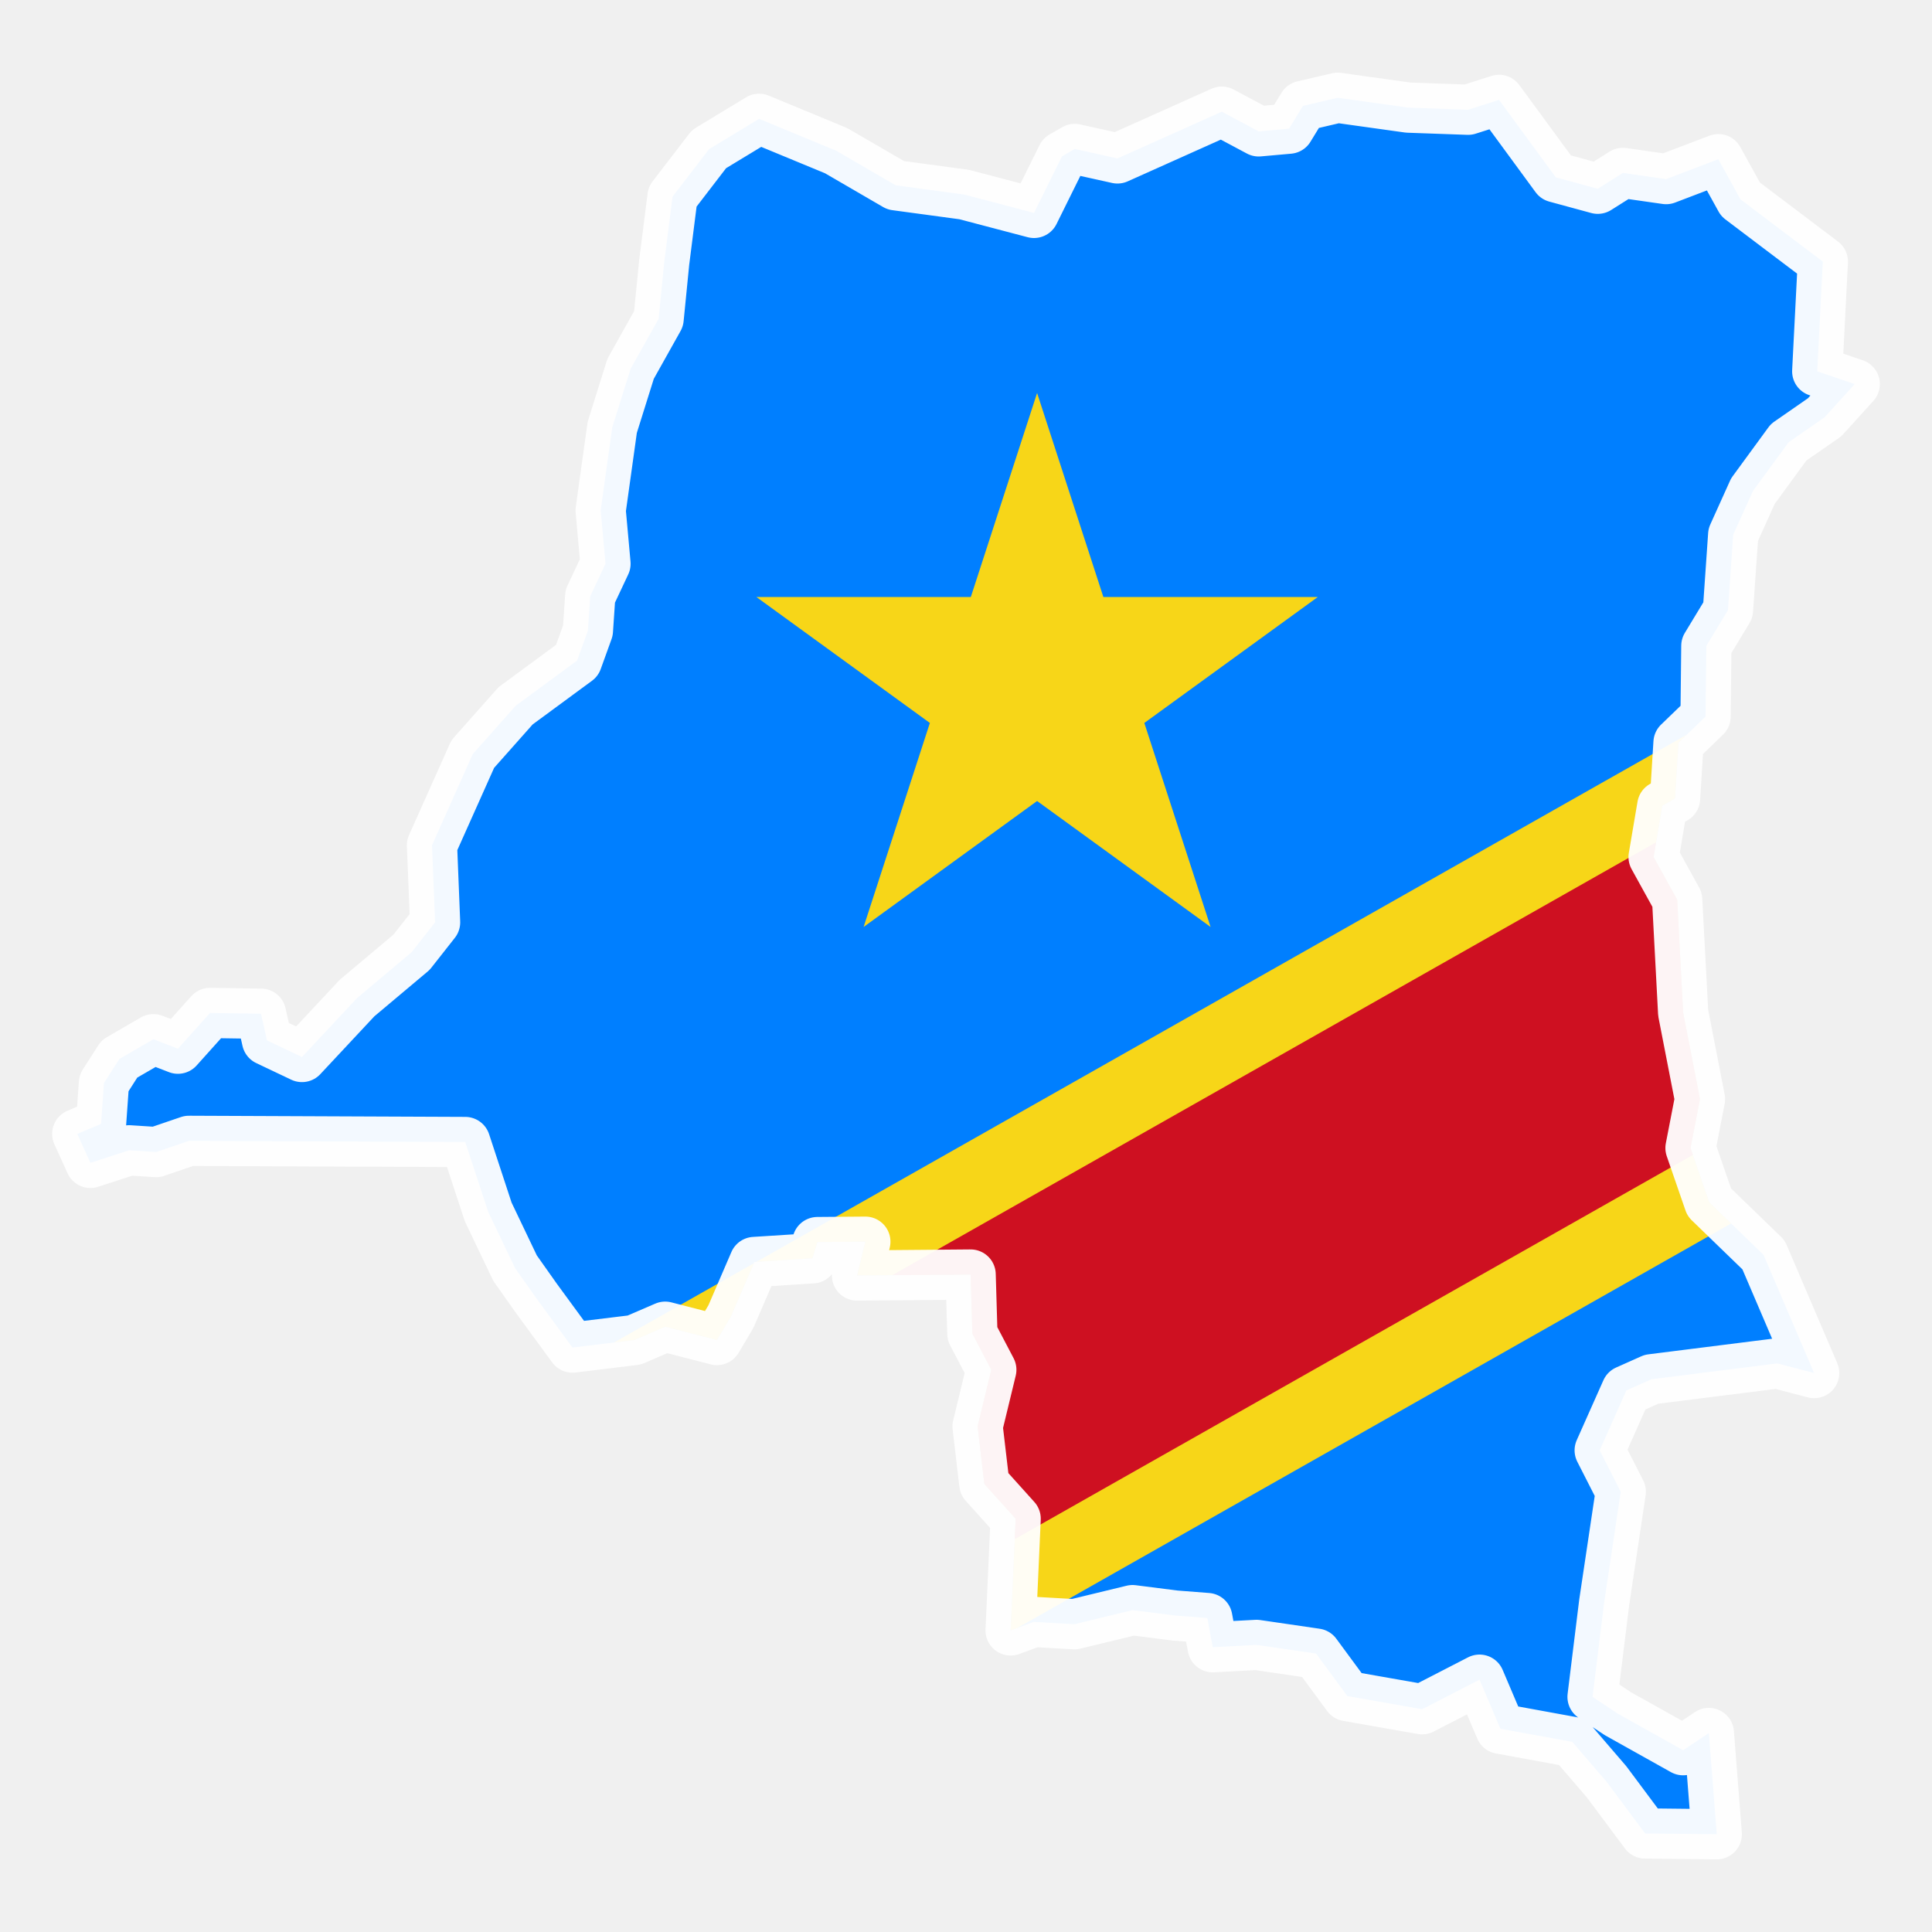
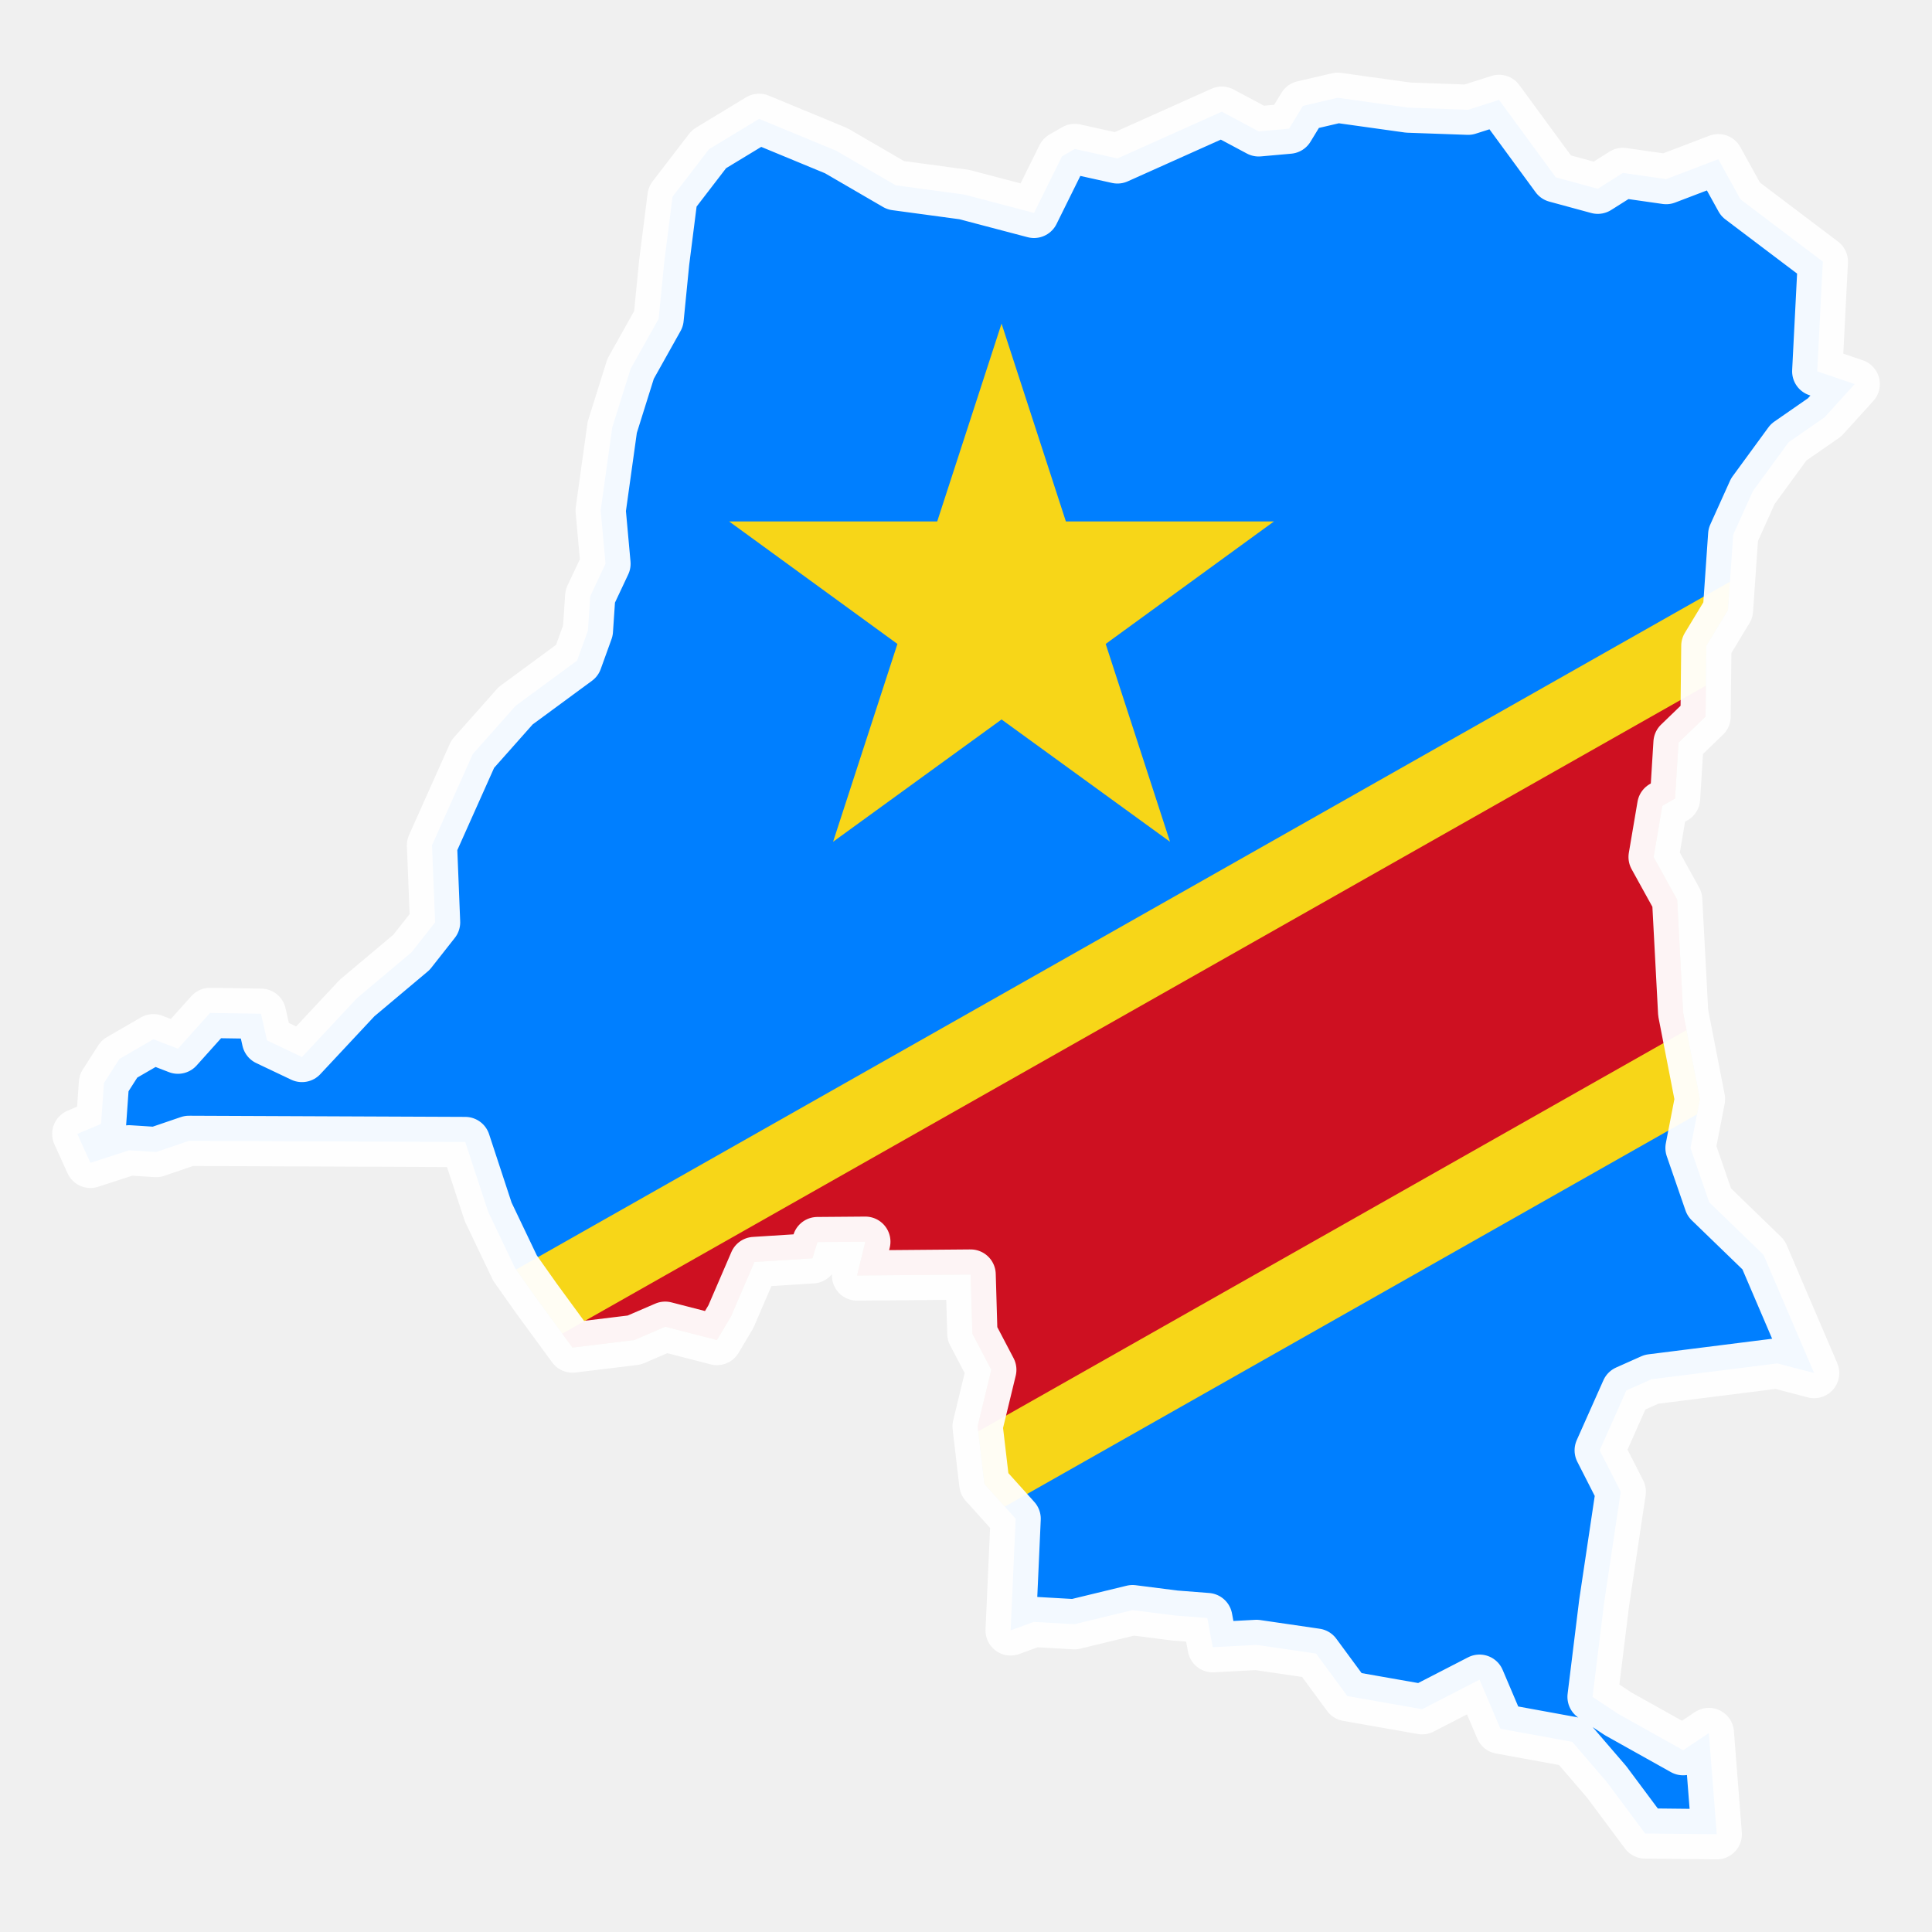
<svg xmlns="http://www.w3.org/2000/svg" viewBox="0 0 100 100" role="img" aria-label="République démocratique du Congo">
  <defs>
    <clipPath id="rdc">
      <path d="M94.35,13.54 L94.06,19.22 L96.00,19.88 L94.44,21.60 L92.58,22.89 L90.73,25.42 L89.71,27.68 L89.44,31.58 L88.32,33.43 L88.28,37.09 L86.88,38.44 L86.70,41.33 L86.04,41.71 L85.59,44.36 L86.81,46.57 L87.12,52.42 L87.99,56.89 L87.50,59.42 L88.47,62.23 L91.28,64.95 L93.90,71.07 L91.99,70.57 L85.48,71.39 L84.18,71.97 L82.80,75.07 L83.89,77.21 L83.03,82.96 L82.43,87.83 L83.74,88.70 L87.12,90.59 L88.45,89.70 L88.86,94.94 L85.15,94.90 L83.16,92.23 L81.38,90.16 L77.66,89.48 L76.58,86.94 L73.61,88.47 L69.74,87.79 L68.12,85.59 L65.04,85.14 L62.77,85.26 L62.49,83.75 L60.82,83.62 L58.62,83.34 L55.61,84.07 L53.51,83.95 L52.31,84.39 L52.57,78.61 L50.95,76.81 L50.60,73.83 L51.31,70.90 L50.33,69.03 L50.24,65.97 L44.36,66.02 L44.79,64.27 L42.31,64.29 L42.05,65.13 L39.05,65.32 L37.83,68.15 L37.11,69.36 L34.43,68.67 L32.83,69.36 L29.63,69.75 L27.77,67.21 L26.66,65.64 L25.27,62.73 L24.08,59.11 L9.78,59.05 L8.08,59.63 L6.68,59.54 L4.68,60.19 L4.00,58.69 L5.23,58.17 L5.38,56.06 L6.18,54.81 L7.94,53.79 L9.21,54.28 L10.87,52.43 L13.51,52.47 L13.82,53.85 L15.63,54.71 L18.48,51.66 L21.30,49.29 L22.52,47.74 L22.36,43.75 L24.47,39.03 L26.69,36.53 L29.87,34.19 L30.43,32.64 L30.55,30.86 L31.34,29.18 L31.09,26.42 L31.69,22.12 L32.64,19.09 L34.09,16.50 L34.38,13.57 L34.81,10.18 L36.70,7.72 L39.29,6.15 L43.28,7.80 L46.36,9.59 L49.91,10.07 L53.52,11.02 L54.97,8.09 L55.63,7.71 L57.84,8.20 L63.24,5.78 L65.15,6.80 L66.72,6.66 L67.44,5.48 L69.24,5.06 L72.89,5.57 L75.99,5.68 L77.59,5.17 L80.53,9.18 L82.70,9.77 L84.00,8.95 L86.24,9.27 L88.94,8.24 L90.09,10.32 L94.35,13.54 Z" />
    </clipPath>
  </defs>
  <g clip-path="url(#rdc)">
    <rect width="100" height="100" fill="#007FFF" />
-     <path d="M-5.20,90.44 L105.20,27.89 L105.20,54.49 L-5.20,117.05 Z" fill="#F7D618" />
-     <path d="M-5.20,95.12 L105.20,32.56 L105.20,49.82 L-5.20,112.37 Z" fill="#CE1021" />
-     <path d="M53.68,20.34 L57.11,30.90 L68.21,30.90 L59.23,37.42 L62.66,47.98 L53.68,41.46 L44.70,47.98 L48.13,37.42 L39.15,30.90 L50.25,30.90 Z" fill="#F7D618" />
+     <path d="M-5.20,83.79 L105.20,21.24 L105.20,47.84 L-5.20,110.40 Z" fill="#F7D618" />
+     <path d="M-5.20,88.47 L105.20,25.91 L105.20,43.17 L-5.20,105.72 Z" fill="#CE1021" />
+     <path d="M51.84,16.75 L55.17,26.99 L65.94,26.99 L57.23,33.33 L60.56,43.57 L51.84,37.24 L43.12,43.57 L46.45,33.33 L37.74,26.99 L48.51,26.99 Z" fill="#F7D618" />
  </g>
  <path d="M94.35,13.54 L94.06,19.22 L96.00,19.88 L94.44,21.60 L92.58,22.89 L90.73,25.42 L89.71,27.68 L89.44,31.58 L88.32,33.43 L88.28,37.09 L86.88,38.44 L86.70,41.33 L86.04,41.71 L85.59,44.36 L86.81,46.57 L87.12,52.42 L87.99,56.89 L87.50,59.42 L88.47,62.23 L91.28,64.95 L93.90,71.07 L91.99,70.57 L85.48,71.39 L84.18,71.97 L82.80,75.07 L83.89,77.21 L83.03,82.96 L82.43,87.83 L83.74,88.70 L87.12,90.59 L88.45,89.70 L88.86,94.94 L85.15,94.90 L83.16,92.23 L81.38,90.16 L77.66,89.48 L76.58,86.94 L73.61,88.47 L69.74,87.79 L68.12,85.59 L65.04,85.14 L62.77,85.26 L62.49,83.75 L60.82,83.62 L58.62,83.34 L55.61,84.07 L53.51,83.95 L52.31,84.39 L52.57,78.61 L50.95,76.81 L50.60,73.83 L51.31,70.90 L50.33,69.03 L50.24,65.97 L44.36,66.02 L44.79,64.27 L42.31,64.29 L42.05,65.13 L39.05,65.32 L37.83,68.15 L37.11,69.36 L34.43,68.67 L32.83,69.36 L29.63,69.75 L27.77,67.21 L26.66,65.64 L25.27,62.73 L24.08,59.11 L9.78,59.05 L8.08,59.63 L6.68,59.54 L4.68,60.19 L4.00,58.69 L5.23,58.17 L5.38,56.06 L6.18,54.81 L7.94,53.79 L9.21,54.28 L10.87,52.43 L13.51,52.47 L13.82,53.85 L15.63,54.71 L18.48,51.66 L21.30,49.29 L22.52,47.74 L22.36,43.75 L24.47,39.03 L26.69,36.53 L29.87,34.19 L30.43,32.64 L30.55,30.86 L31.34,29.18 L31.09,26.42 L31.69,22.12 L32.64,19.09 L34.09,16.50 L34.38,13.57 L34.81,10.18 L36.70,7.72 L39.29,6.15 L43.28,7.80 L46.36,9.59 L49.91,10.07 L53.52,11.02 L54.97,8.09 L55.63,7.71 L57.84,8.20 L63.24,5.78 L65.15,6.80 L66.72,6.66 L67.44,5.48 L69.24,5.06 L72.89,5.57 L75.99,5.68 L77.59,5.17 L80.53,9.18 L82.70,9.77 L84.00,8.95 L86.24,9.27 L88.94,8.24 L90.09,10.32 L94.35,13.54 Z" fill="none" stroke="#FFFFFF" stroke-opacity=".95" stroke-width="2.6" stroke-linejoin="round" />
</svg>
